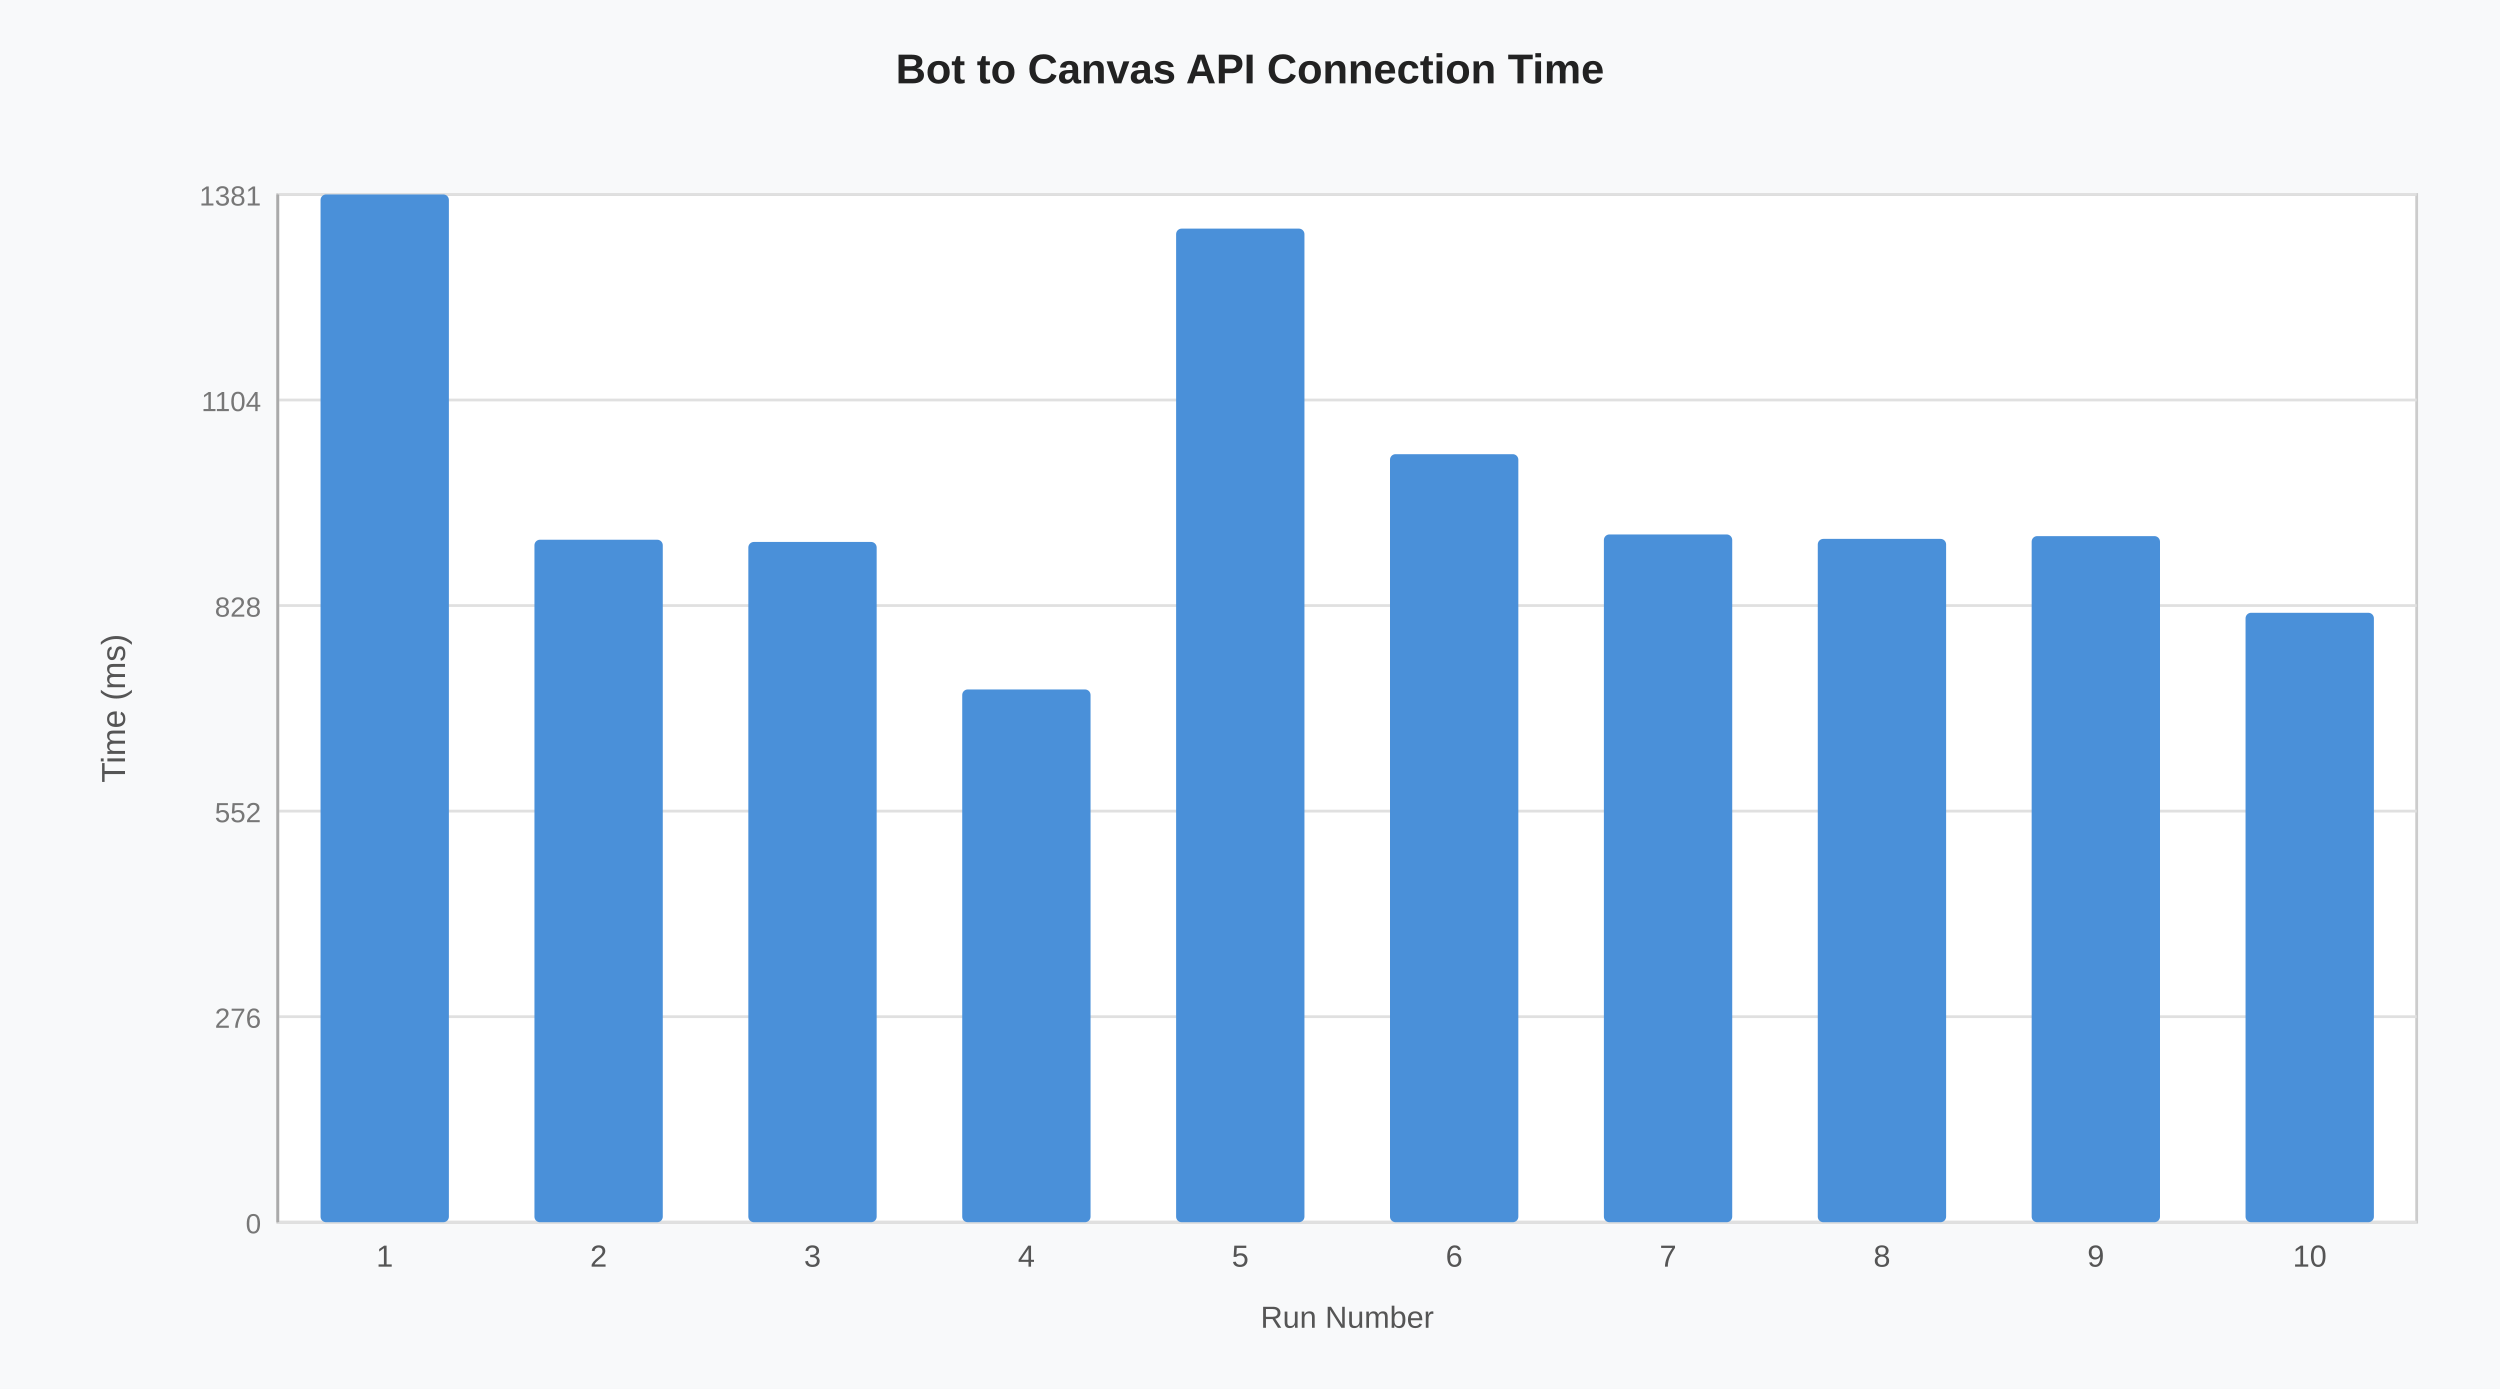
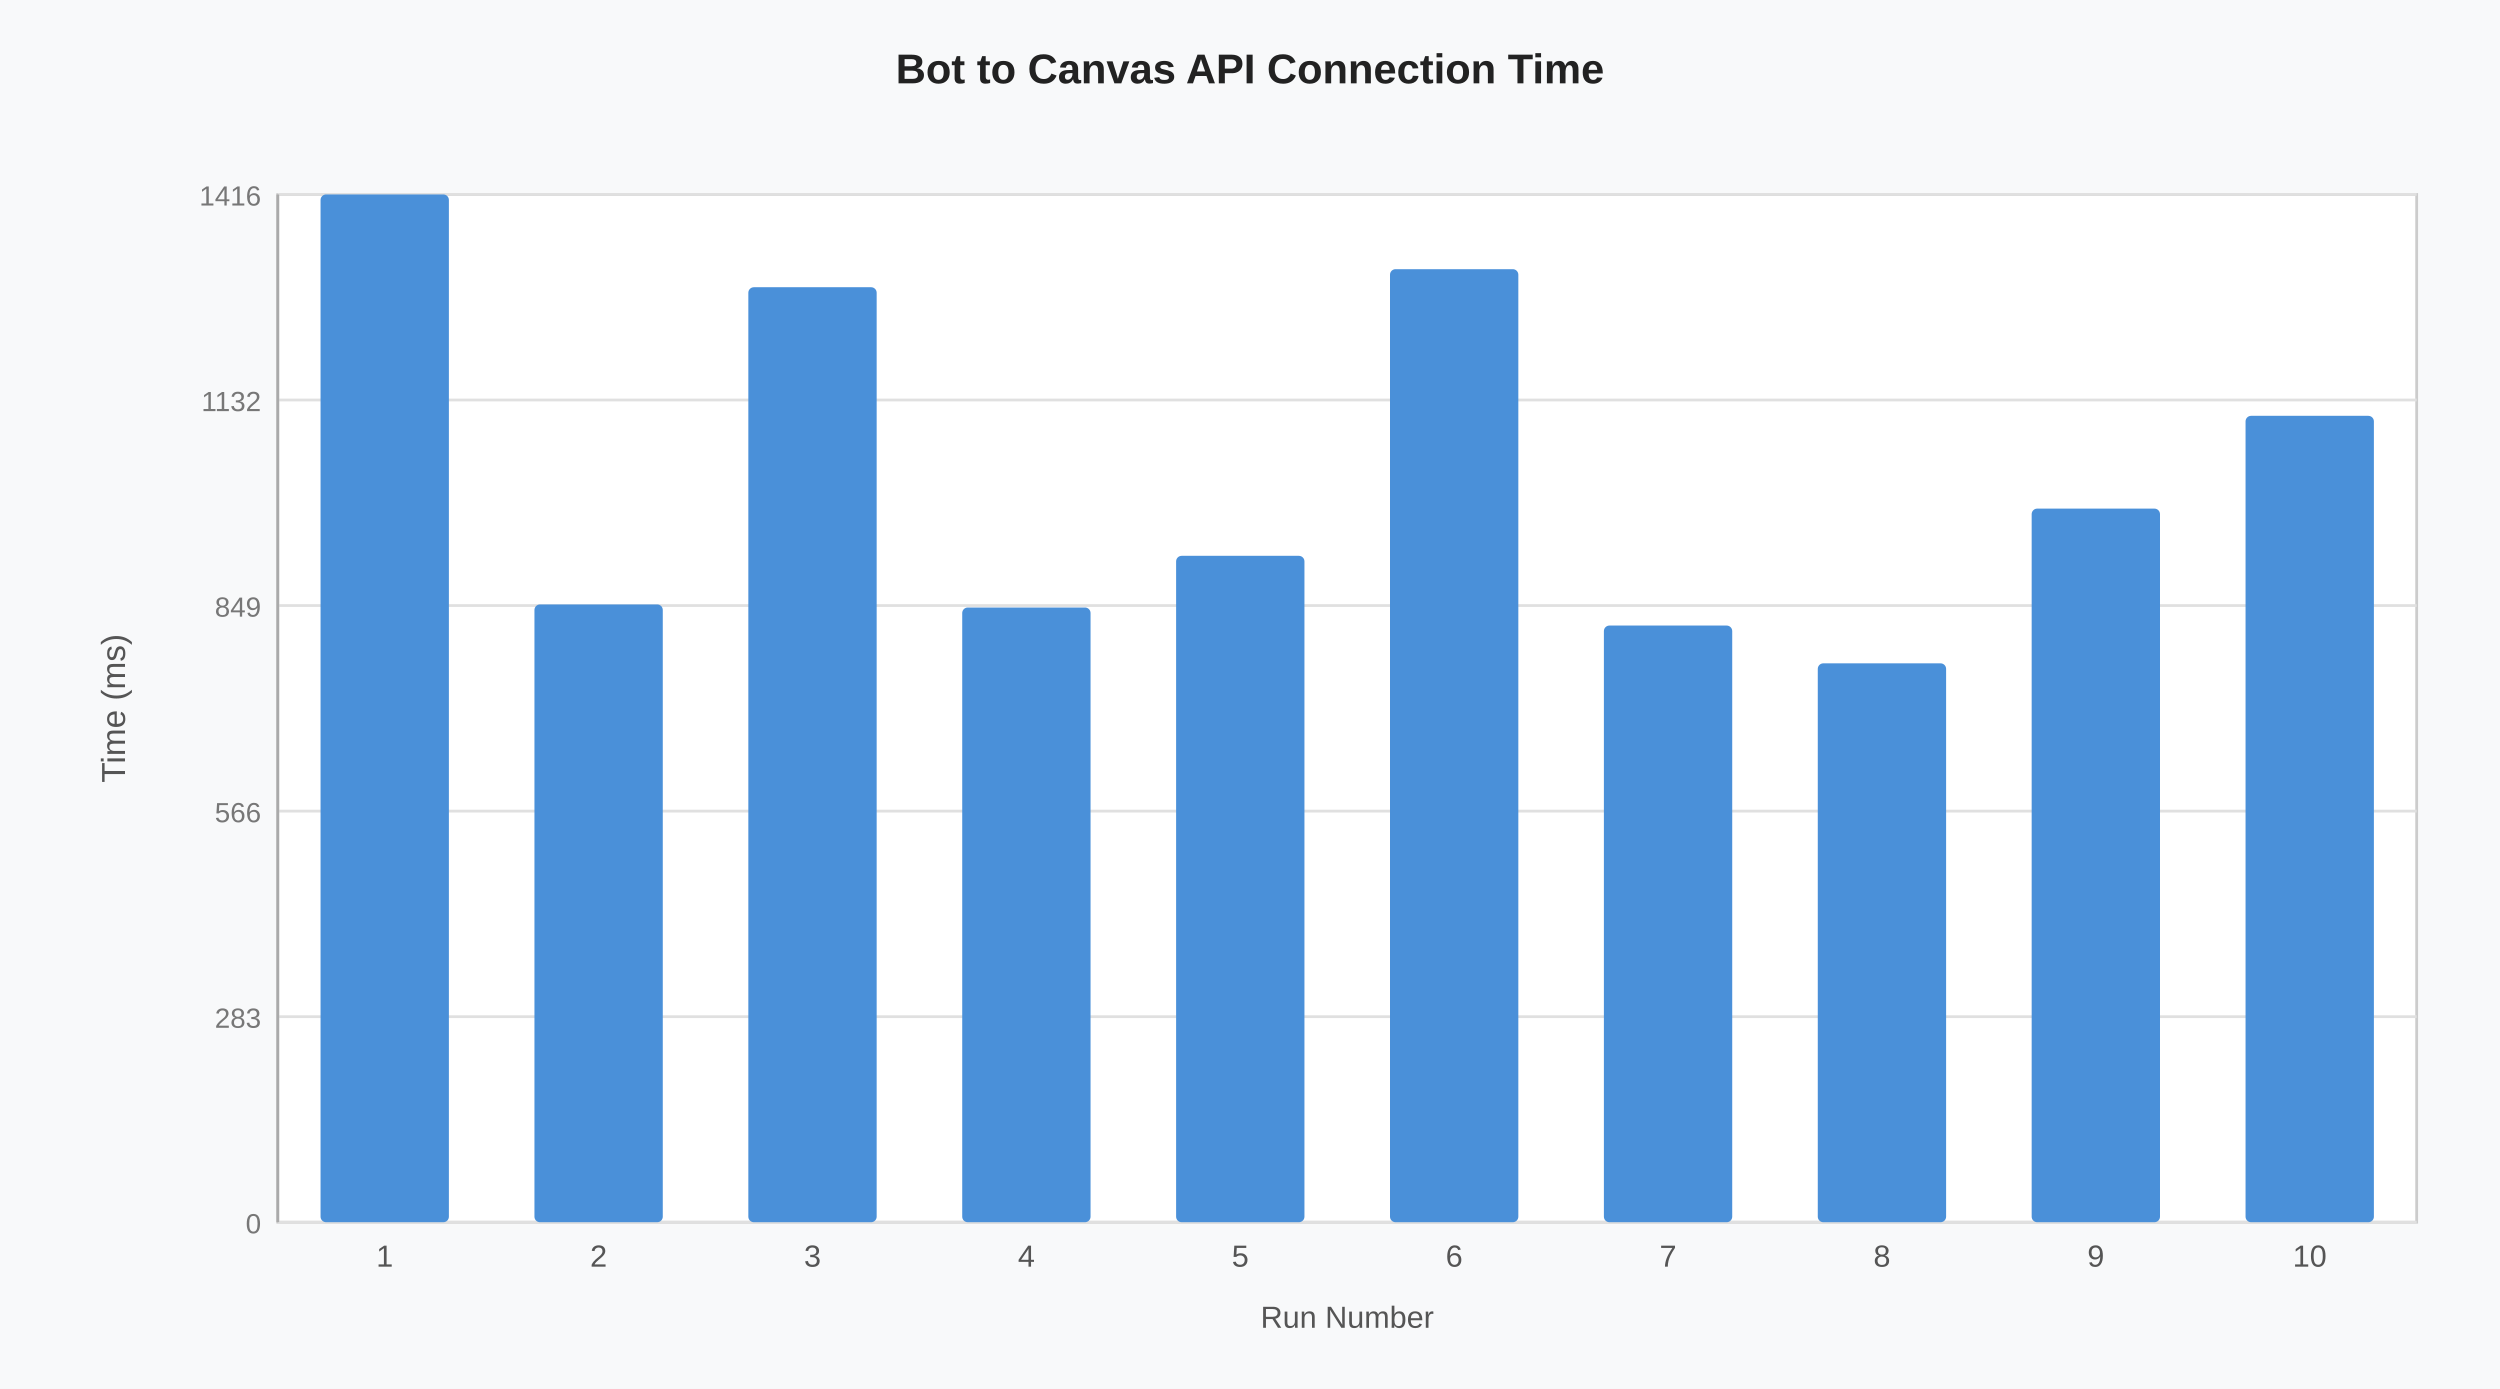
<svg xmlns="http://www.w3.org/2000/svg" width="900" height="500">
  <rect width="900" height="500" fill="#f8f9fa" />
  <text x="450" y="30" font-family="Arial" font-size="15" font-weight="bold" text-anchor="middle" fill="#222">Bot to Canvas API Connection Time</text>
  <rect x="100" y="70" width="770" height="370" fill="#ffffff" stroke="#ccc" stroke-width="1" />
  <line x1="100" y1="440" x2="870" y2="440" stroke="#e0e0e0" stroke-width="1" />
  <text x="94" y="444" font-family="Arial" font-size="10" text-anchor="end" fill="#777">0</text>
  <line x1="100" y1="366" x2="870" y2="366" stroke="#e0e0e0" stroke-width="1" />
-   <text x="94" y="370" font-family="Arial" font-size="10" text-anchor="end" fill="#777">276</text>
+   <text x="94" y="370" font-family="Arial" font-size="10" text-anchor="end" fill="#777">283</text>
  <line x1="100" y1="292" x2="870" y2="292" stroke="#e0e0e0" stroke-width="1" />
-   <text x="94" y="296" font-family="Arial" font-size="10" text-anchor="end" fill="#777">552</text>
+   <text x="94" y="296" font-family="Arial" font-size="10" text-anchor="end" fill="#777">566</text>
  <line x1="100" y1="218" x2="870" y2="218" stroke="#e0e0e0" stroke-width="1" />
-   <text x="94" y="222" font-family="Arial" font-size="10" text-anchor="end" fill="#777">828</text>
+   <text x="94" y="222" font-family="Arial" font-size="10" text-anchor="end" fill="#777">849</text>
  <line x1="100" y1="144" x2="870" y2="144" stroke="#e0e0e0" stroke-width="1" />
-   <text x="94" y="148" font-family="Arial" font-size="10" text-anchor="end" fill="#777">1104</text>
+   <text x="94" y="148" font-family="Arial" font-size="10" text-anchor="end" fill="#777">1132</text>
  <line x1="100" y1="70" x2="870" y2="70" stroke="#e0e0e0" stroke-width="1" />
-   <text x="94" y="74" font-family="Arial" font-size="10" text-anchor="end" fill="#777">1381</text>
+   <text x="94" y="74" font-family="Arial" font-size="10" text-anchor="end" fill="#777">1416</text>
  <line x1="100" y1="70" x2="100" y2="440" stroke="#aaa" stroke-width="1" />
  <text transform="rotate(-90)" x="-255" y="45" font-family="Arial" font-size="12" text-anchor="middle" fill="#555">Time (ms)</text>
  <rect x="115.4" y="70.0" width="46.2" height="370.0" fill="#4A90D9" rx="2" />
  <text x="138.5" y="456" font-family="Arial" font-size="11" text-anchor="middle" fill="#555">1</text>
-   <rect x="192.4" y="194.3" width="46.2" height="245.7" fill="#4A90D9" rx="2" />
+   <rect x="192.4" y="217.6" width="46.2" height="222.4" fill="#4A90D9" rx="2" />
  <text x="215.5" y="456" font-family="Arial" font-size="11" text-anchor="middle" fill="#555">2</text>
-   <rect x="269.4" y="195.1" width="46.2" height="244.9" fill="#4A90D9" rx="2" />
+   <rect x="269.4" y="103.4" width="46.2" height="336.6" fill="#4A90D9" rx="2" />
  <text x="292.5" y="456" font-family="Arial" font-size="11" text-anchor="middle" fill="#555">3</text>
-   <rect x="346.4" y="248.2" width="46.2" height="191.8" fill="#4A90D9" rx="2" />
+   <rect x="346.4" y="218.7" width="46.2" height="221.3" fill="#4A90D9" rx="2" />
  <text x="369.5" y="456" font-family="Arial" font-size="11" text-anchor="middle" fill="#555">4</text>
-   <rect x="423.4" y="82.3" width="46.2" height="357.7" fill="#4A90D9" rx="2" />
+   <rect x="423.4" y="200.1" width="46.2" height="239.9" fill="#4A90D9" rx="2" />
  <text x="446.5" y="456" font-family="Arial" font-size="11" text-anchor="middle" fill="#555">5</text>
-   <rect x="500.4" y="163.5" width="46.2" height="276.5" fill="#4A90D9" rx="2" />
+   <rect x="500.4" y="96.9" width="46.2" height="343.1" fill="#4A90D9" rx="2" />
  <text x="523.5" y="456" font-family="Arial" font-size="11" text-anchor="middle" fill="#555">6</text>
-   <rect x="577.4" y="192.4" width="46.2" height="247.6" fill="#4A90D9" rx="2" />
+   <rect x="577.4" y="225.2" width="46.2" height="214.8" fill="#4A90D9" rx="2" />
  <text x="600.5" y="456" font-family="Arial" font-size="11" text-anchor="middle" fill="#555">7</text>
-   <rect x="654.4" y="194.0" width="46.2" height="246.0" fill="#4A90D9" rx="2" />
+   <rect x="654.4" y="238.8" width="46.2" height="201.2" fill="#4A90D9" rx="2" />
  <text x="677.5" y="456" font-family="Arial" font-size="11" text-anchor="middle" fill="#555">8</text>
-   <rect x="731.4" y="193.0" width="46.2" height="247.0" fill="#4A90D9" rx="2" />
+   <rect x="731.4" y="183.1" width="46.2" height="256.9" fill="#4A90D9" rx="2" />
  <text x="754.5" y="456" font-family="Arial" font-size="11" text-anchor="middle" fill="#555">9</text>
-   <rect x="808.4" y="220.6" width="46.2" height="219.4" fill="#4A90D9" rx="2" />
+   <rect x="808.4" y="149.7" width="46.2" height="290.3" fill="#4A90D9" rx="2" />
  <text x="831.5" y="456" font-family="Arial" font-size="11" text-anchor="middle" fill="#555">10</text>
  <text x="485" y="478" font-family="Arial" font-size="11" text-anchor="middle" fill="#555">Run Number</text>
</svg>
